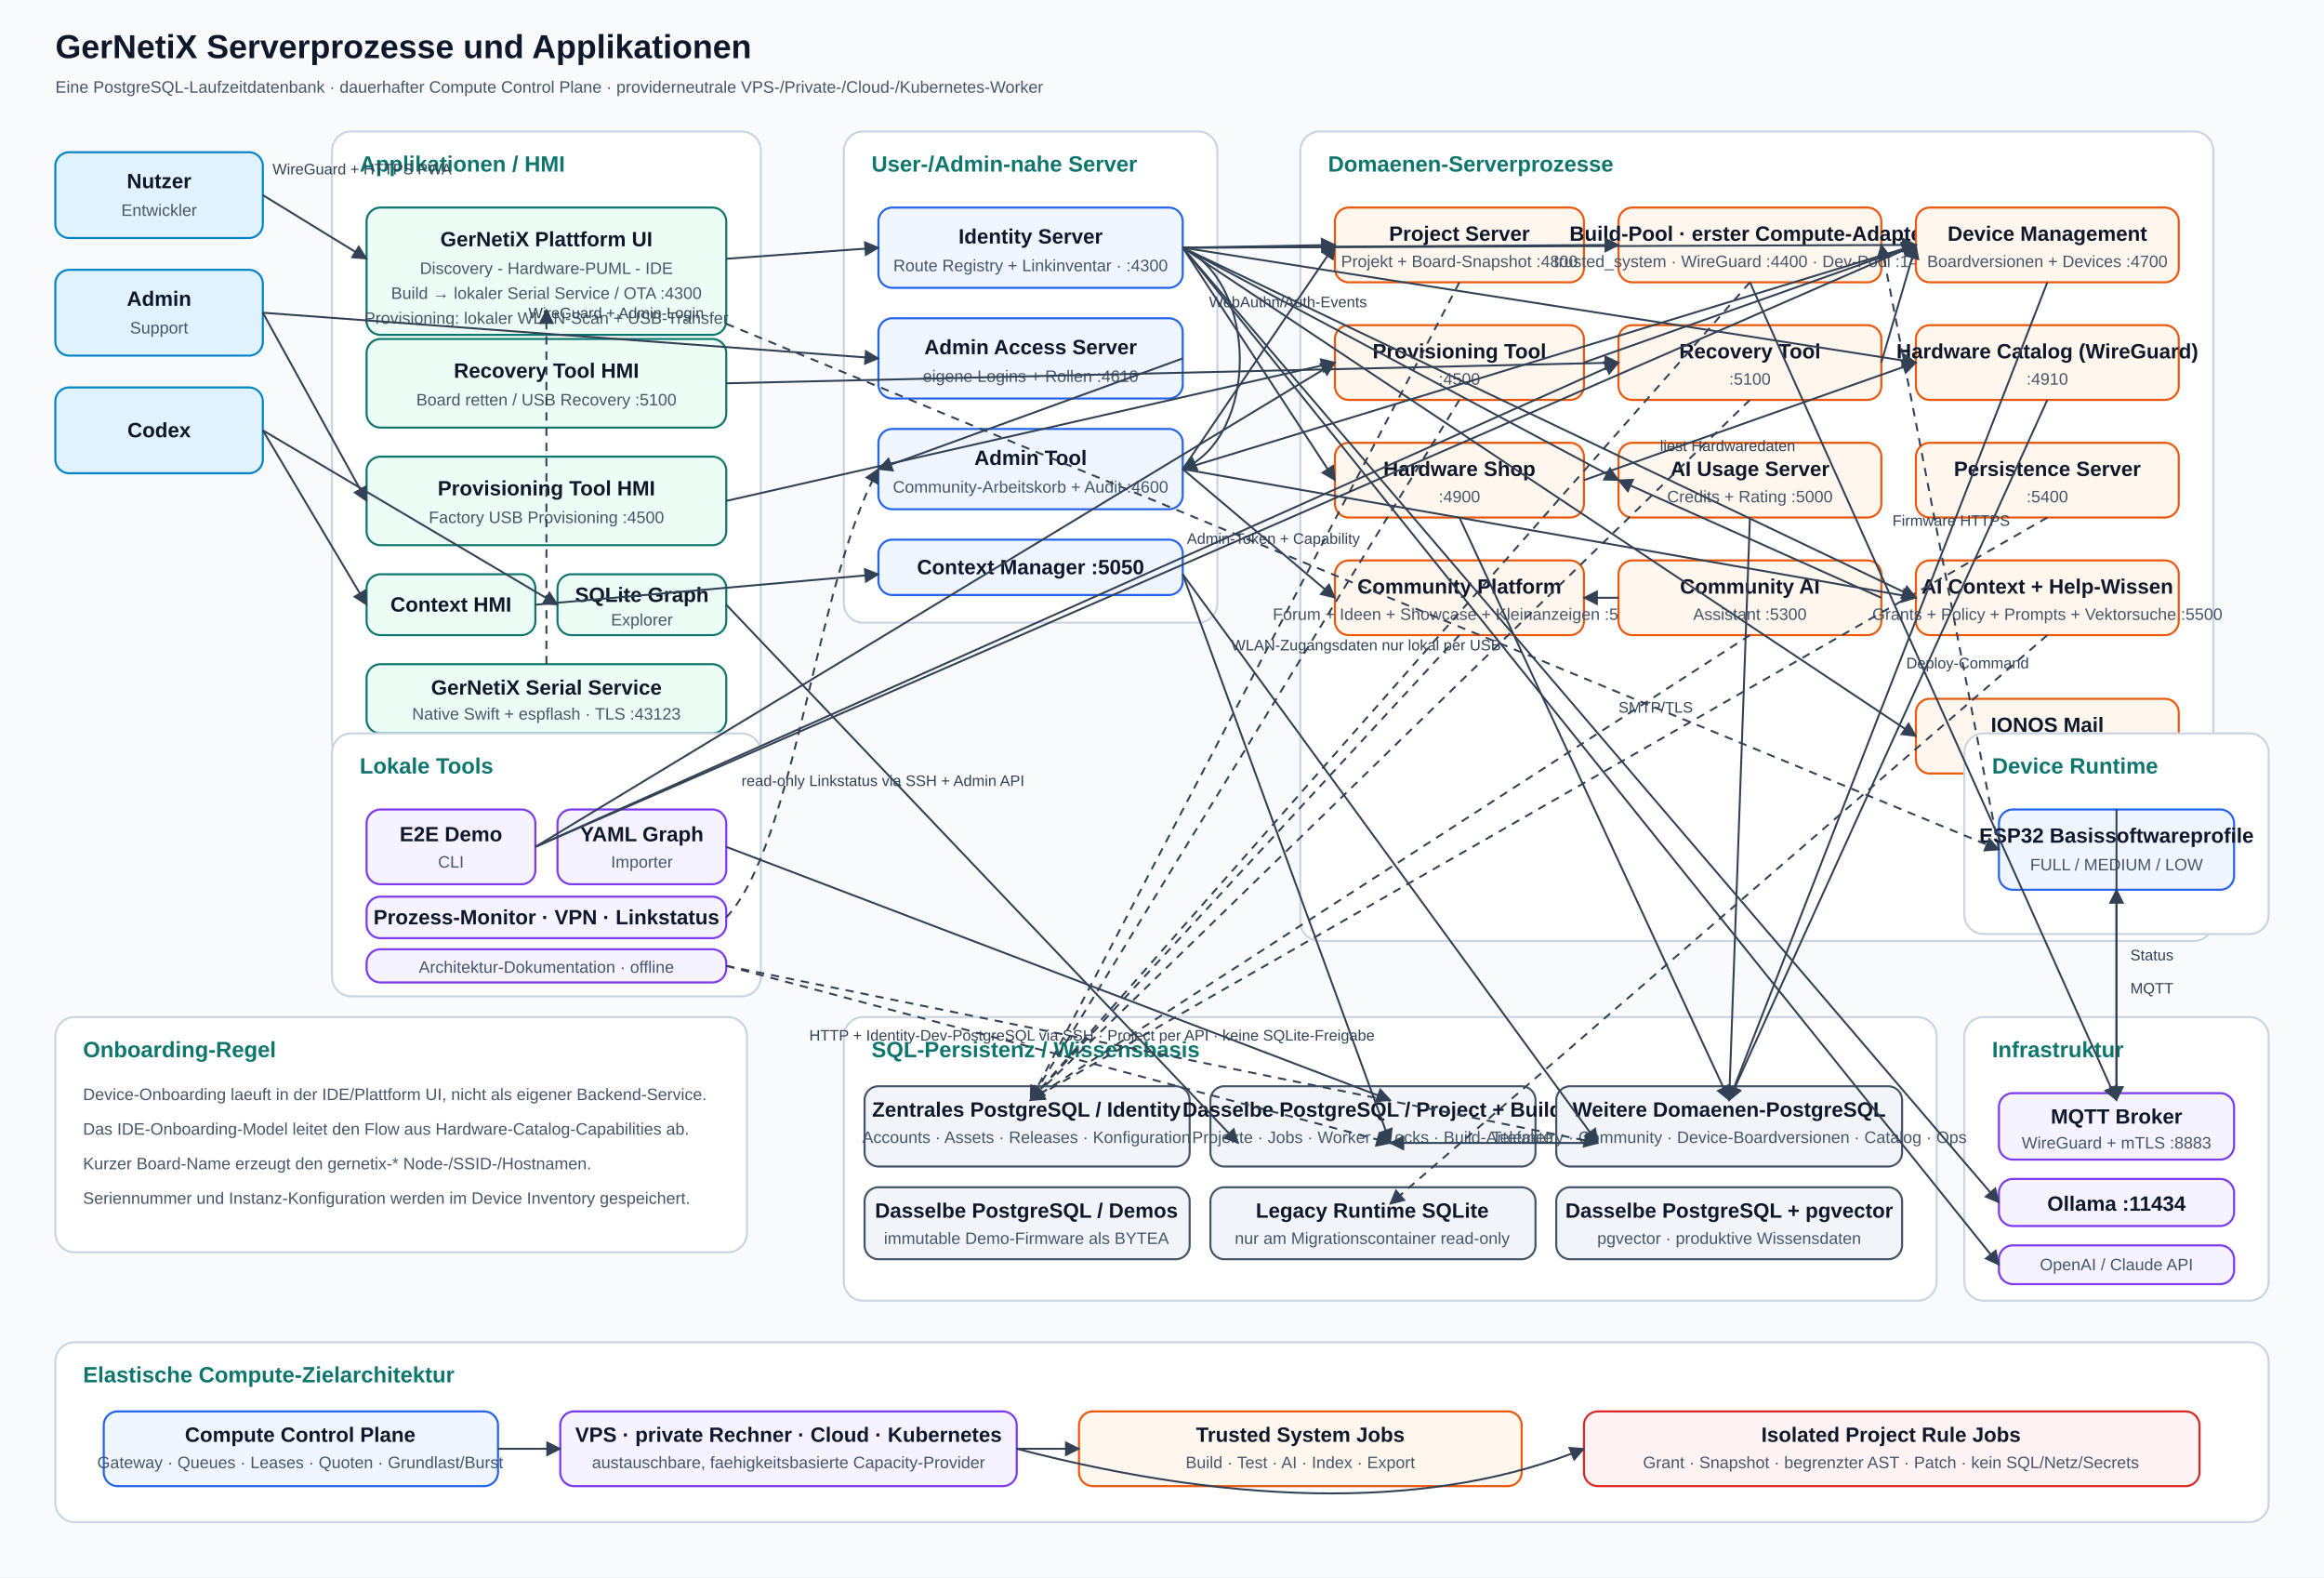
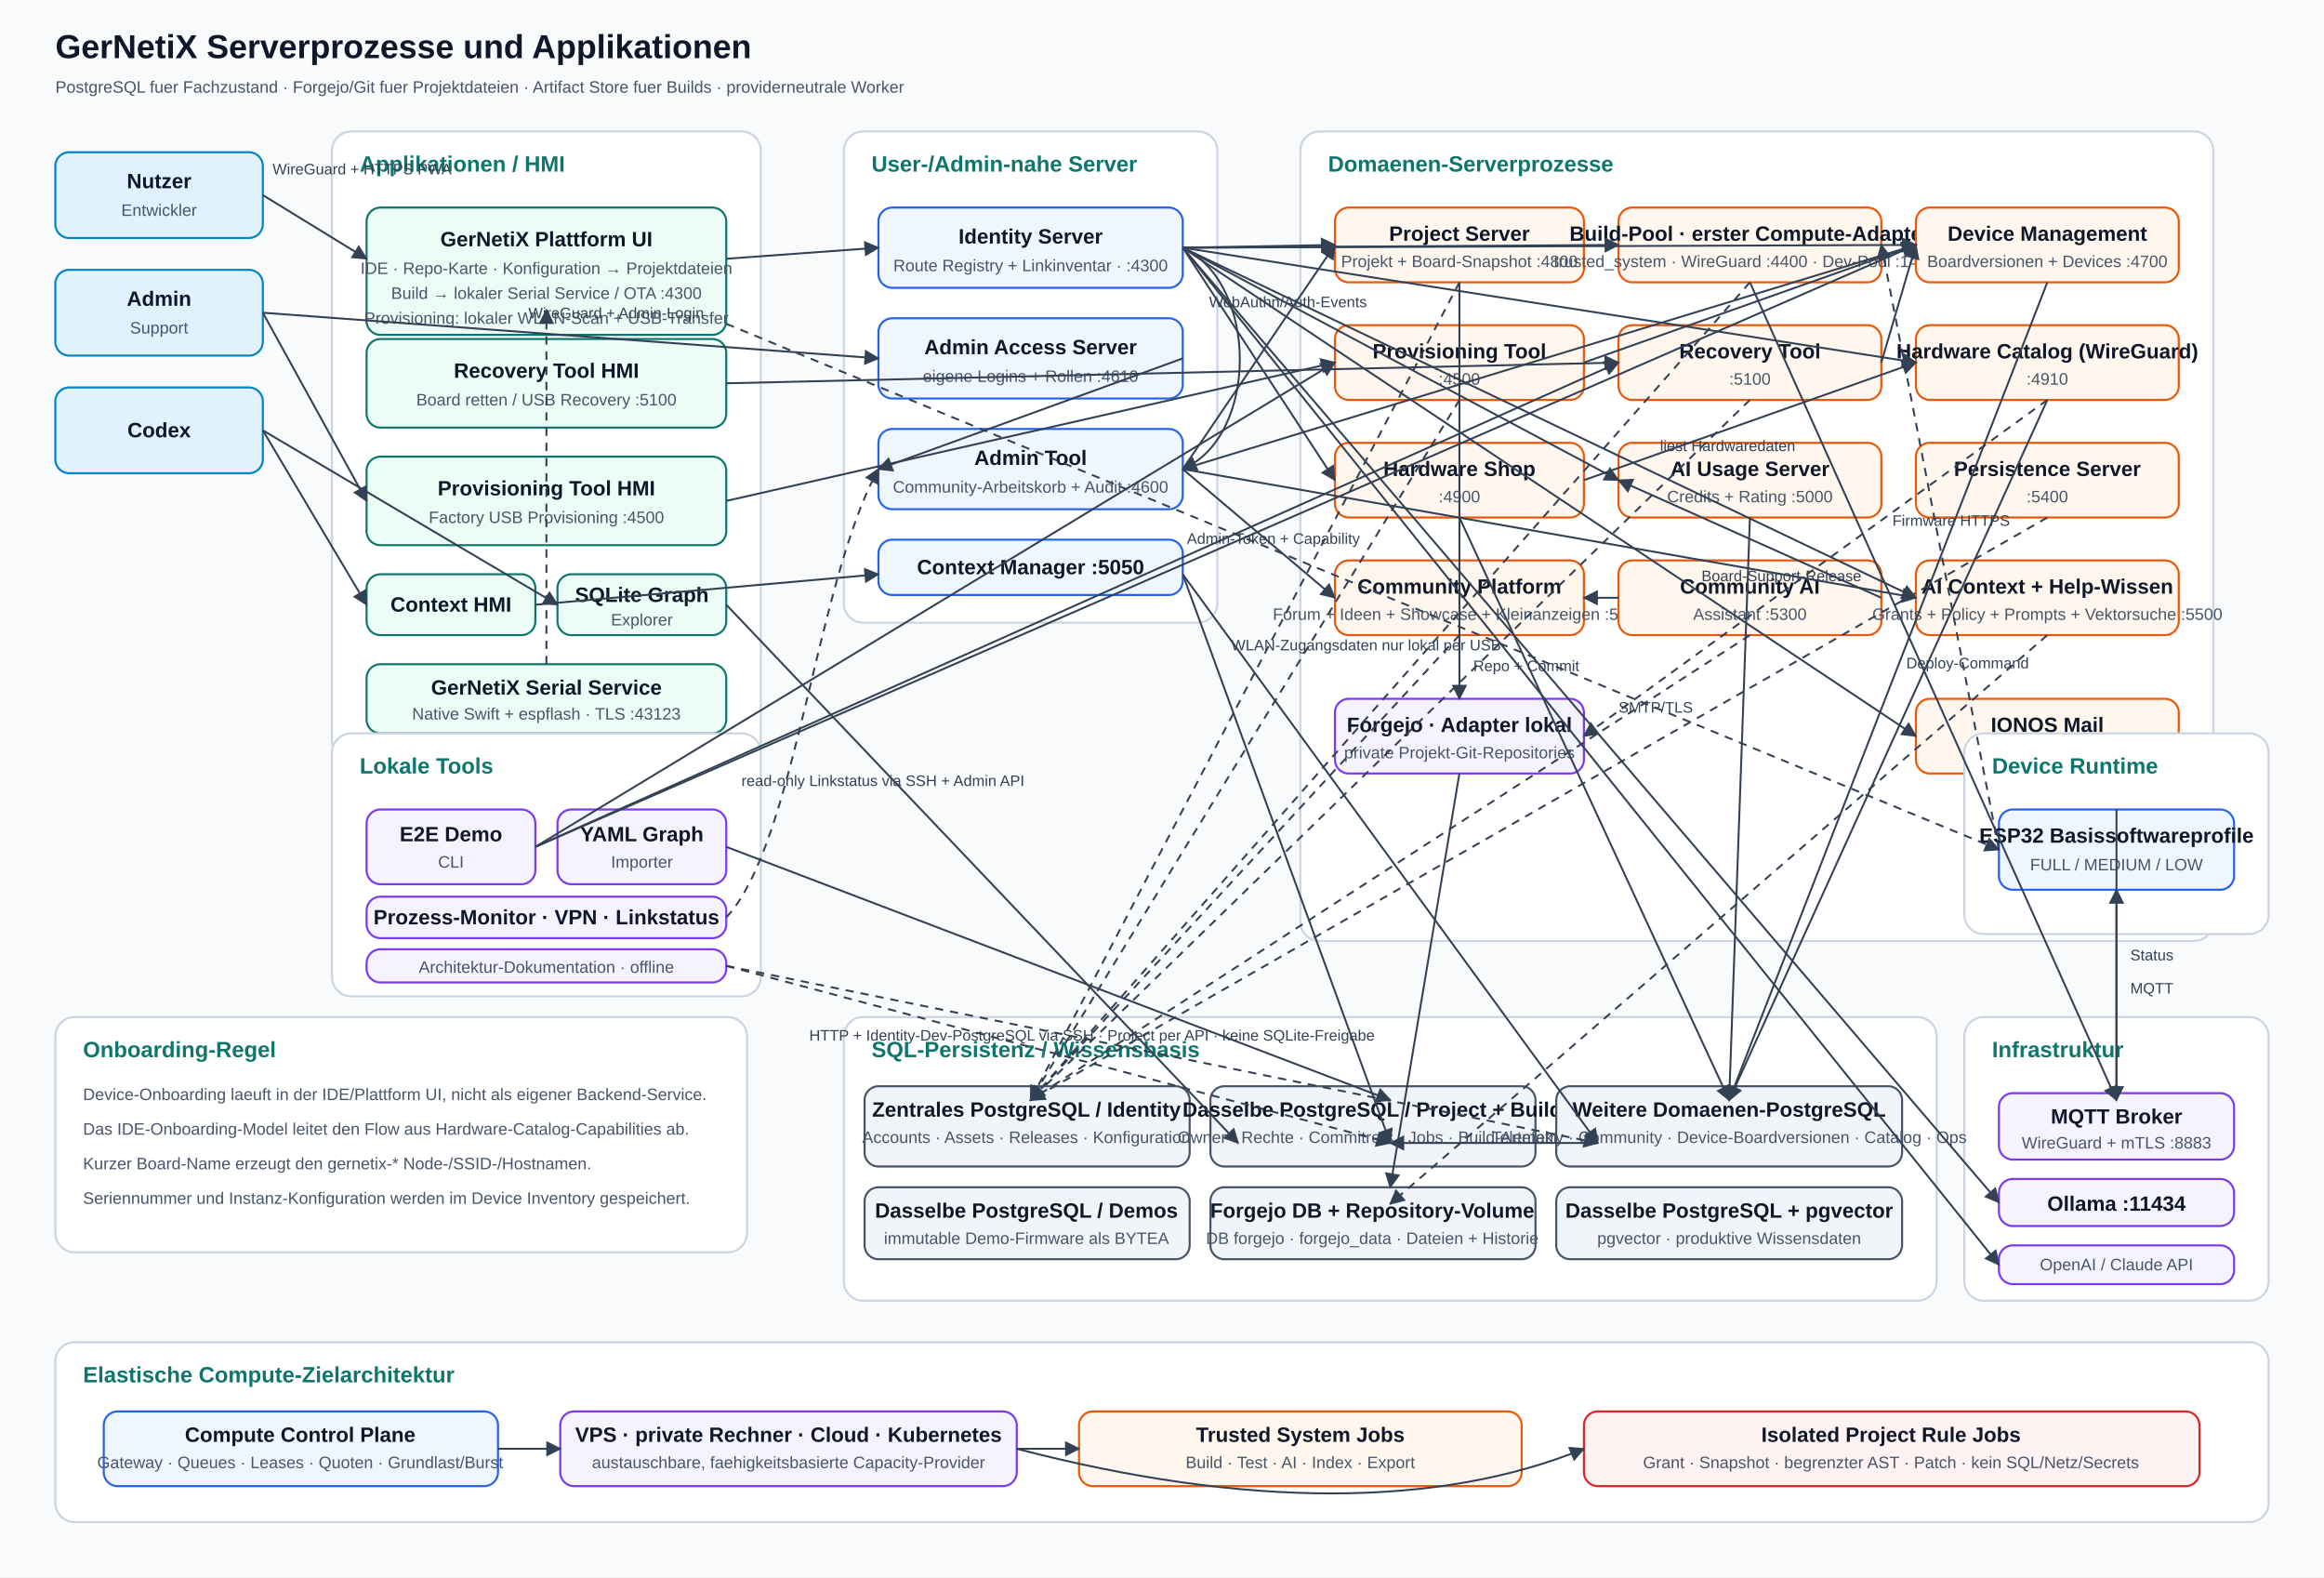
<svg xmlns="http://www.w3.org/2000/svg" width="1680" height="1140" viewBox="0 0 1680 1140" role="img" aria-labelledby="title desc">
  <defs>
    <marker id="arrow" viewBox="0 0 10 10" refX="9" refY="5" markerWidth="8" markerHeight="8" orient="auto-start-reverse">
      <path d="M 0 0 L 10 5 L 0 10 z" fill="#334155" />
    </marker>
    <style>
      .bg { fill: #f8fafc; }
      .cluster { fill: #ffffff; stroke: #cbd5e1; stroke-width: 1.5; rx: 14; }
      .clusterTitle { fill: #0f766e; font: 700 16px Segoe UI, Arial, sans-serif; }
      .node { fill: #ffffff; stroke: #94a3b8; stroke-width: 1.5; rx: 10; }
      .app { fill: #ecfdf5; stroke: #0f766e; }
      .edge { fill: #eff6ff; stroke: #2563eb; }
      .domain { fill: #fff7ed; stroke: #ea580c; }
      .tool { fill: #f5f3ff; stroke: #7c3aed; }
      .store { fill: #f1f5f9; stroke: #475569; }
      .actor { fill: #e0f2fe; stroke: #0284c7; }
      .titleText { fill: #0f172a; font: 700 15px Segoe UI, Arial, sans-serif; }
      .smallText { fill: #475569; font: 12px Segoe UI, Arial, sans-serif; }
      .label { fill: #334155; font: 11px Segoe UI, Arial, sans-serif; }
      .line { fill: none; stroke: #334155; stroke-width: 1.4; marker-end: url(#arrow); }
      .dashed { stroke-dasharray: 6 5; }
    </style>
  </defs>
  <rect class="bg" width="1680" height="1140" />
  <text x="40" y="42" class="titleText" style="font-size:24px">GerNetiX Serverprozesse und Applikationen</text>
-   <text x="40" y="67" class="smallText">Eine PostgreSQL-Laufzeitdatenbank · dauerhafter Compute Control Plane · providerneutrale VPS-/Private-/Cloud-/Kubernetes-Worker</text>
+   <text x="40" y="67" class="smallText">PostgreSQL fuer Fachzustand · Forgejo/Git fuer Projektdateien · Artifact Store fuer Builds · providerneutrale Worker</text>
  <g id="actors">
    <rect class="node actor" x="40" y="110" width="150" height="62" rx="10" />
    <text class="titleText" x="115" y="136" text-anchor="middle">Nutzer</text>
    <text class="smallText" x="115" y="156" text-anchor="middle">Entwickler</text>
    <rect class="node actor" x="40" y="195" width="150" height="62" rx="10" />
    <text class="titleText" x="115" y="221" text-anchor="middle">Admin</text>
    <text class="smallText" x="115" y="241" text-anchor="middle">Support</text>
    <rect class="node actor" x="40" y="280" width="150" height="62" rx="10" />
    <text class="titleText" x="115" y="316" text-anchor="middle">Codex</text>
  </g>
  <g id="applications">
    <rect class="cluster" x="240" y="95" width="310" height="455" rx="14" />
    <text class="clusterTitle" x="260" y="124">Applikationen / HMI</text>
    <rect class="node app" x="265" y="150" width="260" height="92" rx="10" />
    <text class="titleText" x="395" y="178" text-anchor="middle">GerNetiX Plattform UI</text>
-     <text class="smallText" x="395" y="198" text-anchor="middle">Discovery - Hardware-PUML - IDE</text>
+     <text class="smallText" x="395" y="198" text-anchor="middle">IDE · Repo-Karte · Konfiguration → Projektdateien</text>
    <text class="smallText" x="395" y="216" text-anchor="middle">Build → lokaler Serial Service / OTA :4300</text>
    <text class="smallText" x="395" y="234" text-anchor="middle">Provisioning: lokaler WLAN-Scan + USB-Transfer</text>
    <rect class="node app" x="265" y="245" width="260" height="64" rx="10" />
    <text class="titleText" x="395" y="273" text-anchor="middle">Recovery Tool HMI</text>
    <text class="smallText" x="395" y="293" text-anchor="middle">Board retten / USB Recovery :5100</text>
    <rect class="node app" x="265" y="330" width="260" height="64" rx="10" />
    <text class="titleText" x="395" y="358" text-anchor="middle">Provisioning Tool HMI</text>
    <text class="smallText" x="395" y="378" text-anchor="middle">Factory USB Provisioning :4500</text>
    <rect class="node app" x="265" y="415" width="122" height="44" rx="10" />
    <text class="titleText" x="326" y="442" text-anchor="middle">Context HMI</text>
    <rect class="node app" x="403" y="415" width="122" height="44" rx="10" />
    <text class="titleText" x="464" y="435" text-anchor="middle">SQLite Graph</text>
    <text class="smallText" x="464" y="452" text-anchor="middle">Explorer</text>
    <rect class="node app" x="265" y="480" width="260" height="50" rx="10" />
    <text class="titleText" x="395" y="502" text-anchor="middle">GerNetiX Serial Service</text>
    <text class="smallText" x="395" y="520" text-anchor="middle">Native Swift + espflash · TLS :43123</text>
  </g>
  <g id="edgeServices">
    <rect class="cluster" x="610" y="95" width="270" height="355" rx="14" />
    <text class="clusterTitle" x="630" y="124">User-/Admin-nahe Server</text>
    <rect class="node edge" x="635" y="150" width="220" height="58" rx="10" />
    <text class="titleText" x="745" y="176" text-anchor="middle">Identity Server</text>
    <text class="smallText" x="745" y="196" text-anchor="middle">Route Registry + Linkinventar · :4300</text>
    <rect class="node edge" x="635" y="230" width="220" height="58" rx="10" />
    <text class="titleText" x="745" y="256" text-anchor="middle">Admin Access Server</text>
    <text class="smallText" x="745" y="276" text-anchor="middle">eigene Logins + Rollen :4610</text>
    <rect class="node edge" x="635" y="310" width="220" height="58" rx="10" />
    <text class="titleText" x="745" y="336" text-anchor="middle">Admin Tool</text>
    <text class="smallText" x="745" y="356" text-anchor="middle">Community-Arbeitskorb + Audit :4600</text>
    <rect class="node edge" x="635" y="390" width="220" height="40" rx="10" />
    <text class="titleText" x="745" y="415" text-anchor="middle">Context Manager :5050</text>
  </g>
  <g id="domainServices">
    <rect class="cluster" x="940" y="95" width="660" height="585" rx="14" />
    <text class="clusterTitle" x="960" y="124">Domaenen-Serverprozesse</text>
    <rect class="node domain" x="965" y="150" width="180" height="54" rx="10" />
    <text class="titleText" x="1055" y="174" text-anchor="middle">Project Server</text>
    <text class="smallText" x="1055" y="193" text-anchor="middle">Projekt + Board-Snapshot :4800</text>
    <rect class="node domain" x="1170" y="150" width="190" height="54" rx="10" />
    <text class="titleText" x="1265" y="174" text-anchor="middle">Build-Pool · erster Compute-Adapter</text>
    <text class="smallText" x="1265" y="193" text-anchor="middle">trusted_system · WireGuard :4400 · Dev-Pool :14400</text>
    <rect class="node domain" x="1385" y="150" width="190" height="54" rx="10" />
    <text class="titleText" x="1480" y="174" text-anchor="middle">Device Management</text>
    <text class="smallText" x="1480" y="193" text-anchor="middle">Boardversionen + Devices :4700</text>
    <rect class="node domain" x="965" y="235" width="180" height="54" rx="10" />
    <text class="titleText" x="1055" y="259" text-anchor="middle">Provisioning Tool</text>
    <text class="smallText" x="1055" y="278" text-anchor="middle">:4500</text>
    <rect class="node domain" x="1170" y="235" width="190" height="54" rx="10" />
    <text class="titleText" x="1265" y="259" text-anchor="middle">Recovery Tool</text>
    <text class="smallText" x="1265" y="278" text-anchor="middle">:5100</text>
    <rect class="node domain" x="1385" y="235" width="190" height="54" rx="10" />
    <text class="titleText" x="1480" y="259" text-anchor="middle">Hardware Catalog (WireGuard)</text>
    <text class="smallText" x="1480" y="278" text-anchor="middle">:4910</text>
    <rect class="node domain" x="965" y="320" width="180" height="54" rx="10" />
    <text class="titleText" x="1055" y="344" text-anchor="middle">Hardware Shop</text>
    <text class="smallText" x="1055" y="363" text-anchor="middle">:4900</text>
    <rect class="node domain" x="1170" y="320" width="190" height="54" rx="10" />
    <text class="titleText" x="1265" y="344" text-anchor="middle">AI Usage Server</text>
    <text class="smallText" x="1265" y="363" text-anchor="middle">Credits + Rating :5000</text>
    <rect class="node domain" x="1385" y="320" width="190" height="54" rx="10" />
    <text class="titleText" x="1480" y="344" text-anchor="middle">Persistence Server</text>
    <text class="smallText" x="1480" y="363" text-anchor="middle">:5400</text>
    <rect class="node domain" x="965" y="405" width="180" height="54" rx="10" />
    <text class="titleText" x="1055" y="429" text-anchor="middle">Community Platform</text>
    <text class="smallText" x="1055" y="448" text-anchor="middle">Forum + Ideen + Showcase + Kleinanzeigen :5200</text>
    <rect class="node domain" x="1170" y="405" width="190" height="54" rx="10" />
    <text class="titleText" x="1265" y="429" text-anchor="middle">Community AI</text>
    <text class="smallText" x="1265" y="448" text-anchor="middle">Assistant :5300</text>
    <rect class="node domain" x="1385" y="405" width="190" height="54" rx="10" />
    <text class="titleText" x="1480" y="429" text-anchor="middle">AI Context + Help-Wissen</text>
    <text class="smallText" x="1480" y="448" text-anchor="middle">Grants + Policy + Prompts + Vektorsuche :5500</text>
    <rect class="node domain" x="1385" y="505" width="190" height="54" rx="10" />
    <text class="titleText" x="1480" y="529" text-anchor="middle">IONOS Mail</text>
    <text class="smallText" x="1480" y="548" text-anchor="middle">SMTP/TLS</text>
+     <rect class="node tool" x="965" y="505" width="180" height="54" rx="10" />
+     <text class="titleText" x="1055" y="529" text-anchor="middle">Forgejo · Adapter lokal</text>
+     <text class="smallText" x="1055" y="548" text-anchor="middle">private Projekt-Git-Repositories</text>
  </g>
  <g id="tools">
    <rect class="cluster" x="240" y="530" width="310" height="190" rx="14" />
    <text class="clusterTitle" x="260" y="559">Lokale Tools</text>
    <rect class="node tool" x="265" y="585" width="122" height="54" rx="10" />
    <text class="titleText" x="326" y="608" text-anchor="middle">E2E Demo</text>
    <text class="smallText" x="326" y="627" text-anchor="middle">CLI</text>
    <rect class="node tool" x="403" y="585" width="122" height="54" rx="10" />
    <text class="titleText" x="464" y="608" text-anchor="middle">YAML Graph</text>
    <text class="smallText" x="464" y="627" text-anchor="middle">Importer</text>
    <rect class="node tool" x="265" y="648" width="260" height="30" rx="10" />
    <text class="titleText" x="395" y="668" text-anchor="middle">Prozess-Monitor · VPN · Linkstatus</text>
    <rect class="node tool" x="265" y="686" width="260" height="24" rx="10" />
    <text class="smallText" x="395" y="703" text-anchor="middle">Architektur-Dokumentation · offline</text>
  </g>
  <g id="deviceRuntime">
    <rect class="cluster" x="1420" y="530" width="220" height="145" rx="14" />
    <text class="clusterTitle" x="1440" y="559">Device Runtime</text>
    <rect class="node edge" x="1445" y="585" width="170" height="58" rx="10" />
    <text class="titleText" x="1530" y="609" text-anchor="middle">ESP32 Basissoftwareprofile</text>
    <text class="smallText" x="1530" y="629" text-anchor="middle">FULL / MEDIUM / LOW</text>
  </g>
  <g id="platformInfrastructure">
    <rect class="cluster" x="1420" y="735" width="220" height="205" rx="14" />
    <text class="clusterTitle" x="1440" y="764">Infrastruktur</text>
    <rect class="node tool" x="1445" y="790" width="170" height="48" rx="10" />
    <text class="titleText" x="1530" y="812" text-anchor="middle">MQTT Broker</text>
    <text class="smallText" x="1530" y="830" text-anchor="middle">WireGuard + mTLS :8883</text>
    <rect class="node tool" x="1445" y="852" width="170" height="34" rx="10" />
    <text class="titleText" x="1530" y="875" text-anchor="middle">Ollama :11434</text>
    <rect class="node tool" x="1445" y="900" width="170" height="28" rx="10" />
    <text class="smallText" x="1530" y="918" text-anchor="middle">OpenAI / Claude API</text>
  </g>
  <g id="storage">
    <rect class="cluster" x="610" y="735" width="790" height="205" rx="14" />
    <text class="clusterTitle" x="630" y="764">SQL-Persistenz / Wissensbasis</text>
    <rect class="node store" x="625" y="785" width="235" height="58" rx="10" />
    <text class="titleText" x="742" y="807" text-anchor="middle">Zentrales PostgreSQL / Identity</text>
    <text class="smallText" x="742" y="826" text-anchor="middle">Accounts · Assets · Releases · Konfiguration</text>
    <rect class="node store" x="875" y="785" width="235" height="58" rx="10" />
    <text class="titleText" x="992" y="807" text-anchor="middle">Dasselbe PostgreSQL / Project + Build</text>
-     <text class="smallText" x="992" y="826" text-anchor="middle">Projekte · Jobs · Worker · Locks · Build-Artefakte</text>
+     <text class="smallText" x="992" y="826" text-anchor="middle">Owner · Rechte · Commitrefs · Jobs · Build-Artefakte</text>
    <rect class="node store" x="1125" y="785" width="250" height="58" rx="10" />
    <text class="titleText" x="1250" y="807" text-anchor="middle">Weitere Domaenen-PostgreSQL</text>
    <text class="smallText" x="1250" y="826" text-anchor="middle">Telemetry · Community · Device-Boardversionen · Catalog · Ops</text>
    <rect class="node store" x="625" y="858" width="235" height="52" rx="10" />
    <text class="titleText" x="742" y="880" text-anchor="middle">Dasselbe PostgreSQL / Demos</text>
    <text class="smallText" x="742" y="899" text-anchor="middle">immutable Demo-Firmware als BYTEA</text>
    <rect class="node store" x="875" y="858" width="235" height="52" rx="10" />
-     <text class="titleText" x="992" y="880" text-anchor="middle">Legacy Runtime SQLite</text>
-     <text class="smallText" x="992" y="899" text-anchor="middle">nur am Migrationscontainer read-only</text>
+     <text class="titleText" x="992" y="880" text-anchor="middle">Forgejo DB + Repository-Volume</text>
+     <text class="smallText" x="992" y="899" text-anchor="middle">DB forgejo · forgejo_data · Dateien + Historie</text>
    <rect class="node store" x="1125" y="858" width="250" height="52" rx="10" />
    <text class="titleText" x="1250" y="880" text-anchor="middle">Dasselbe PostgreSQL + pgvector</text>
    <text class="smallText" x="1250" y="899" text-anchor="middle">pgvector · produktive Wissensdaten</text>
  </g>
  <path class="line" d="M 190 141 L 265 187" />
  <text class="label" x="197" y="126">WireGuard + HTTPS PWA</text>
  <path class="line" d="M 190 226 L 265 362" />
  <path class="line" d="M 190 226 L 635 259" />
  <text class="label" x="382" y="230">WireGuard + Admin-Login</text>
  <path class="line" d="M 190 311 L 265 437" />
  <path class="line" d="M 190 311 L 403 437" />
  <path class="line" d="M 525 187 L 635 179" />
  <path class="line dashed" d="M 525 234 L 1445 614" />
  <text class="label" x="890" y="470">WLAN-Zugangsdaten nur lokal per USB</text>
  <path class="line dashed" d="M 395 480 L 395 224" />
  <path class="line" d="M 525 277 L 1170 262" />
  <path class="line" d="M 525 362 L 965 262" />
  <path class="line" d="M 387 437 L 635 415" />
  <path class="line" d="M 525 437 L 895 826" />
  <path class="line" d="M 855 179 L 965 177" />
  <path class="line" d="M 855 179 L 1170 177" />
  <path class="line" d="M 855 179 L 1385 177" />
  <path class="line" d="M 855 179 L 1385 262" />
  <path class="line" d="M 855 179 L 965 347" />
  <path class="line" d="M 855 179 L 1170 347" />
  <path class="line" d="M 855 179 L 1385 432" />
  <path class="line" d="M 855 179 L 1385 532" />
  <text class="label" x="1170" y="515">SMTP/TLS</text>
  <path class="line" d="M 855 179 C 910 205, 910 315, 855 339" />
  <text class="label" x="874" y="222">WebAuthn/Auth-Events</text>
  <path class="line" d="M 855 179 L 1445 869" />
  <path class="line" d="M 855 179 L 1445 914" />
  <path class="line" d="M 855 259 L 635 339" />
  <path class="line dashed" d="M 525 663 C 575 610, 590 420, 635 339" />
  <text class="label" x="536" y="568">read-only Linkstatus via SSH + Admin API</text>
  <path class="line" d="M 855 339 L 1385 177" />
  <path class="line" d="M 855 339 L 965 177" />
  <path class="line" d="M 855 339 L 965 432" />
  <text class="label" x="858" y="393">Admin-Token + Capability</text>
  <path class="line" d="M 855 339 L 1385 432" />
  <path class="line" d="M 855 415 L 1155 826" />
  <path class="line" d="M 855 415 L 1005 826" />
+   <path class="line" d="M 1055 204 L 1055 505" />
+   <text class="label" x="1065" y="485">Repo + Commit</text>
+   <path class="line" d="M 1055 559 L 1005 858" />
+   <path class="line dashed" d="M 1480 289 L 1145 532" />
+   <text class="label" x="1230" y="420">Board-Support-Release</text>
  <path class="line" d="M 1145 347 L 1385 262" />
  <text class="label" x="1200" y="326">liest Hardwaredaten</text>
  <path class="line" d="M 1145 262 L 1385 177" />
  <path class="line" d="M 1360 262 L 1385 177" />
  <path class="line" d="M 1360 432 L 1170 347" />
  <path class="line" d="M 1170 432 L 1145 432" />
  <path class="line" d="M 1265 204 L 1530 795" />
  <text class="label" x="1378" y="483">Deploy-Command</text>
  <path class="line" d="M 1530 795 L 1530 643" />
  <text class="label" x="1540" y="718">MQTT</text>
  <path class="line" d="M 1530 585 L 1530 795" />
  <text class="label" x="1540" y="694">Status</text>
  <path class="line dashed" d="M 1445 614 L 1360 177" />
  <text class="label" x="1368" y="380">Firmware HTTPS</text>
  <path class="line dashed" d="M 1055 204 L 745 795" />
  <path class="line dashed" d="M 1265 204 L 745 795" />
  <path class="line" d="M 1480 204 L 1250 795" />
  <path class="line dashed" d="M 1055 289 L 745 795" />
  <path class="line dashed" d="M 1265 289 L 745 795" />
  <path class="line" d="M 1480 289 L 1250 795" />
  <path class="line" d="M 1055 374 L 1250 795" />
  <path class="line" d="M 1265 374 L 1250 795" />
  <path class="line dashed" d="M 1480 374 L 745 795" />
  <path class="line dashed" d="M 1055 459 L 745 795" />
  <path class="line dashed" d="M 1265 459 L 745 795" />
  <path class="line dashed" d="M 1480 459 L 1005 870" />
  <path class="line" d="M 387 612 L 965 262" />
  <path class="line" d="M 387 612 L 1170 262" />
  <path class="line" d="M 387 612 L 1385 177" />
  <path class="line" d="M 525 612 L 1005 795" />
  <path class="line dashed" d="M 525 698 L 1005 826" />
  <path class="line dashed" d="M 525 698 L 1155 826" />
  <text class="label" x="585" y="752">HTTP + Identity-Dev-PostgreSQL via SSH · Project per API · keine SQLite-Freigabe</text>
  <path class="line" d="M 1155 826 L 1005 826" />
  <g id="legend">
    <rect class="cluster" x="40" y="735" width="500" height="170" rx="14" />
    <text class="clusterTitle" x="60" y="764">Onboarding-Regel</text>
    <text class="smallText" x="60" y="795">Device-Onboarding laeuft in der IDE/Plattform UI, nicht als eigener Backend-Service.</text>
    <text class="smallText" x="60" y="820">Das IDE-Onboarding-Model leitet den Flow aus Hardware-Catalog-Capabilities ab.</text>
    <text class="smallText" x="60" y="845">Kurzer Board-Name erzeugt den gernetix-* Node-/SSID-/Hostnamen.</text>
    <text class="smallText" x="60" y="870">Seriennummer und Instanz-Konfiguration werden im Device Inventory gespeichert.</text>
  </g>
  <g id="elasticComputeTarget">
    <rect class="cluster" x="40" y="970" width="1600" height="130" rx="14" />
    <text class="clusterTitle" x="60" y="999">Elastische Compute-Zielarchitektur</text>
    <rect class="node edge" x="75" y="1020" width="285" height="54" rx="10" />
    <text class="titleText" x="217" y="1042" text-anchor="middle">Compute Control Plane</text>
    <text class="smallText" x="217" y="1061" text-anchor="middle">Gateway · Queues · Leases · Quoten · Grundlast/Burst</text>
    <rect class="node tool" x="405" y="1020" width="330" height="54" rx="10" />
    <text class="titleText" x="570" y="1042" text-anchor="middle">VPS · private Rechner · Cloud · Kubernetes</text>
    <text class="smallText" x="570" y="1061" text-anchor="middle">austauschbare, faehigkeitsbasierte Capacity-Provider</text>
    <rect class="node domain" x="780" y="1020" width="320" height="54" rx="10" />
    <text class="titleText" x="940" y="1042" text-anchor="middle">Trusted System Jobs</text>
    <text class="smallText" x="940" y="1061" text-anchor="middle">Build · Test · AI · Index · Export</text>
    <rect class="node" x="1145" y="1020" width="445" height="54" rx="10" style="fill:#fef2f2;stroke:#dc2626" />
    <text class="titleText" x="1367" y="1042" text-anchor="middle">Isolated Project Rule Jobs</text>
    <text class="smallText" x="1367" y="1061" text-anchor="middle">Grant · Snapshot · begrenzter AST · Patch · kein SQL/Netz/Secrets</text>
    <path class="line" d="M 360 1047 L 405 1047" />
    <path class="line" d="M 735 1047 L 780 1047" />
    <path class="line" d="M 735 1047 C 900 1090, 1040 1090, 1145 1047" />
  </g>
</svg>
